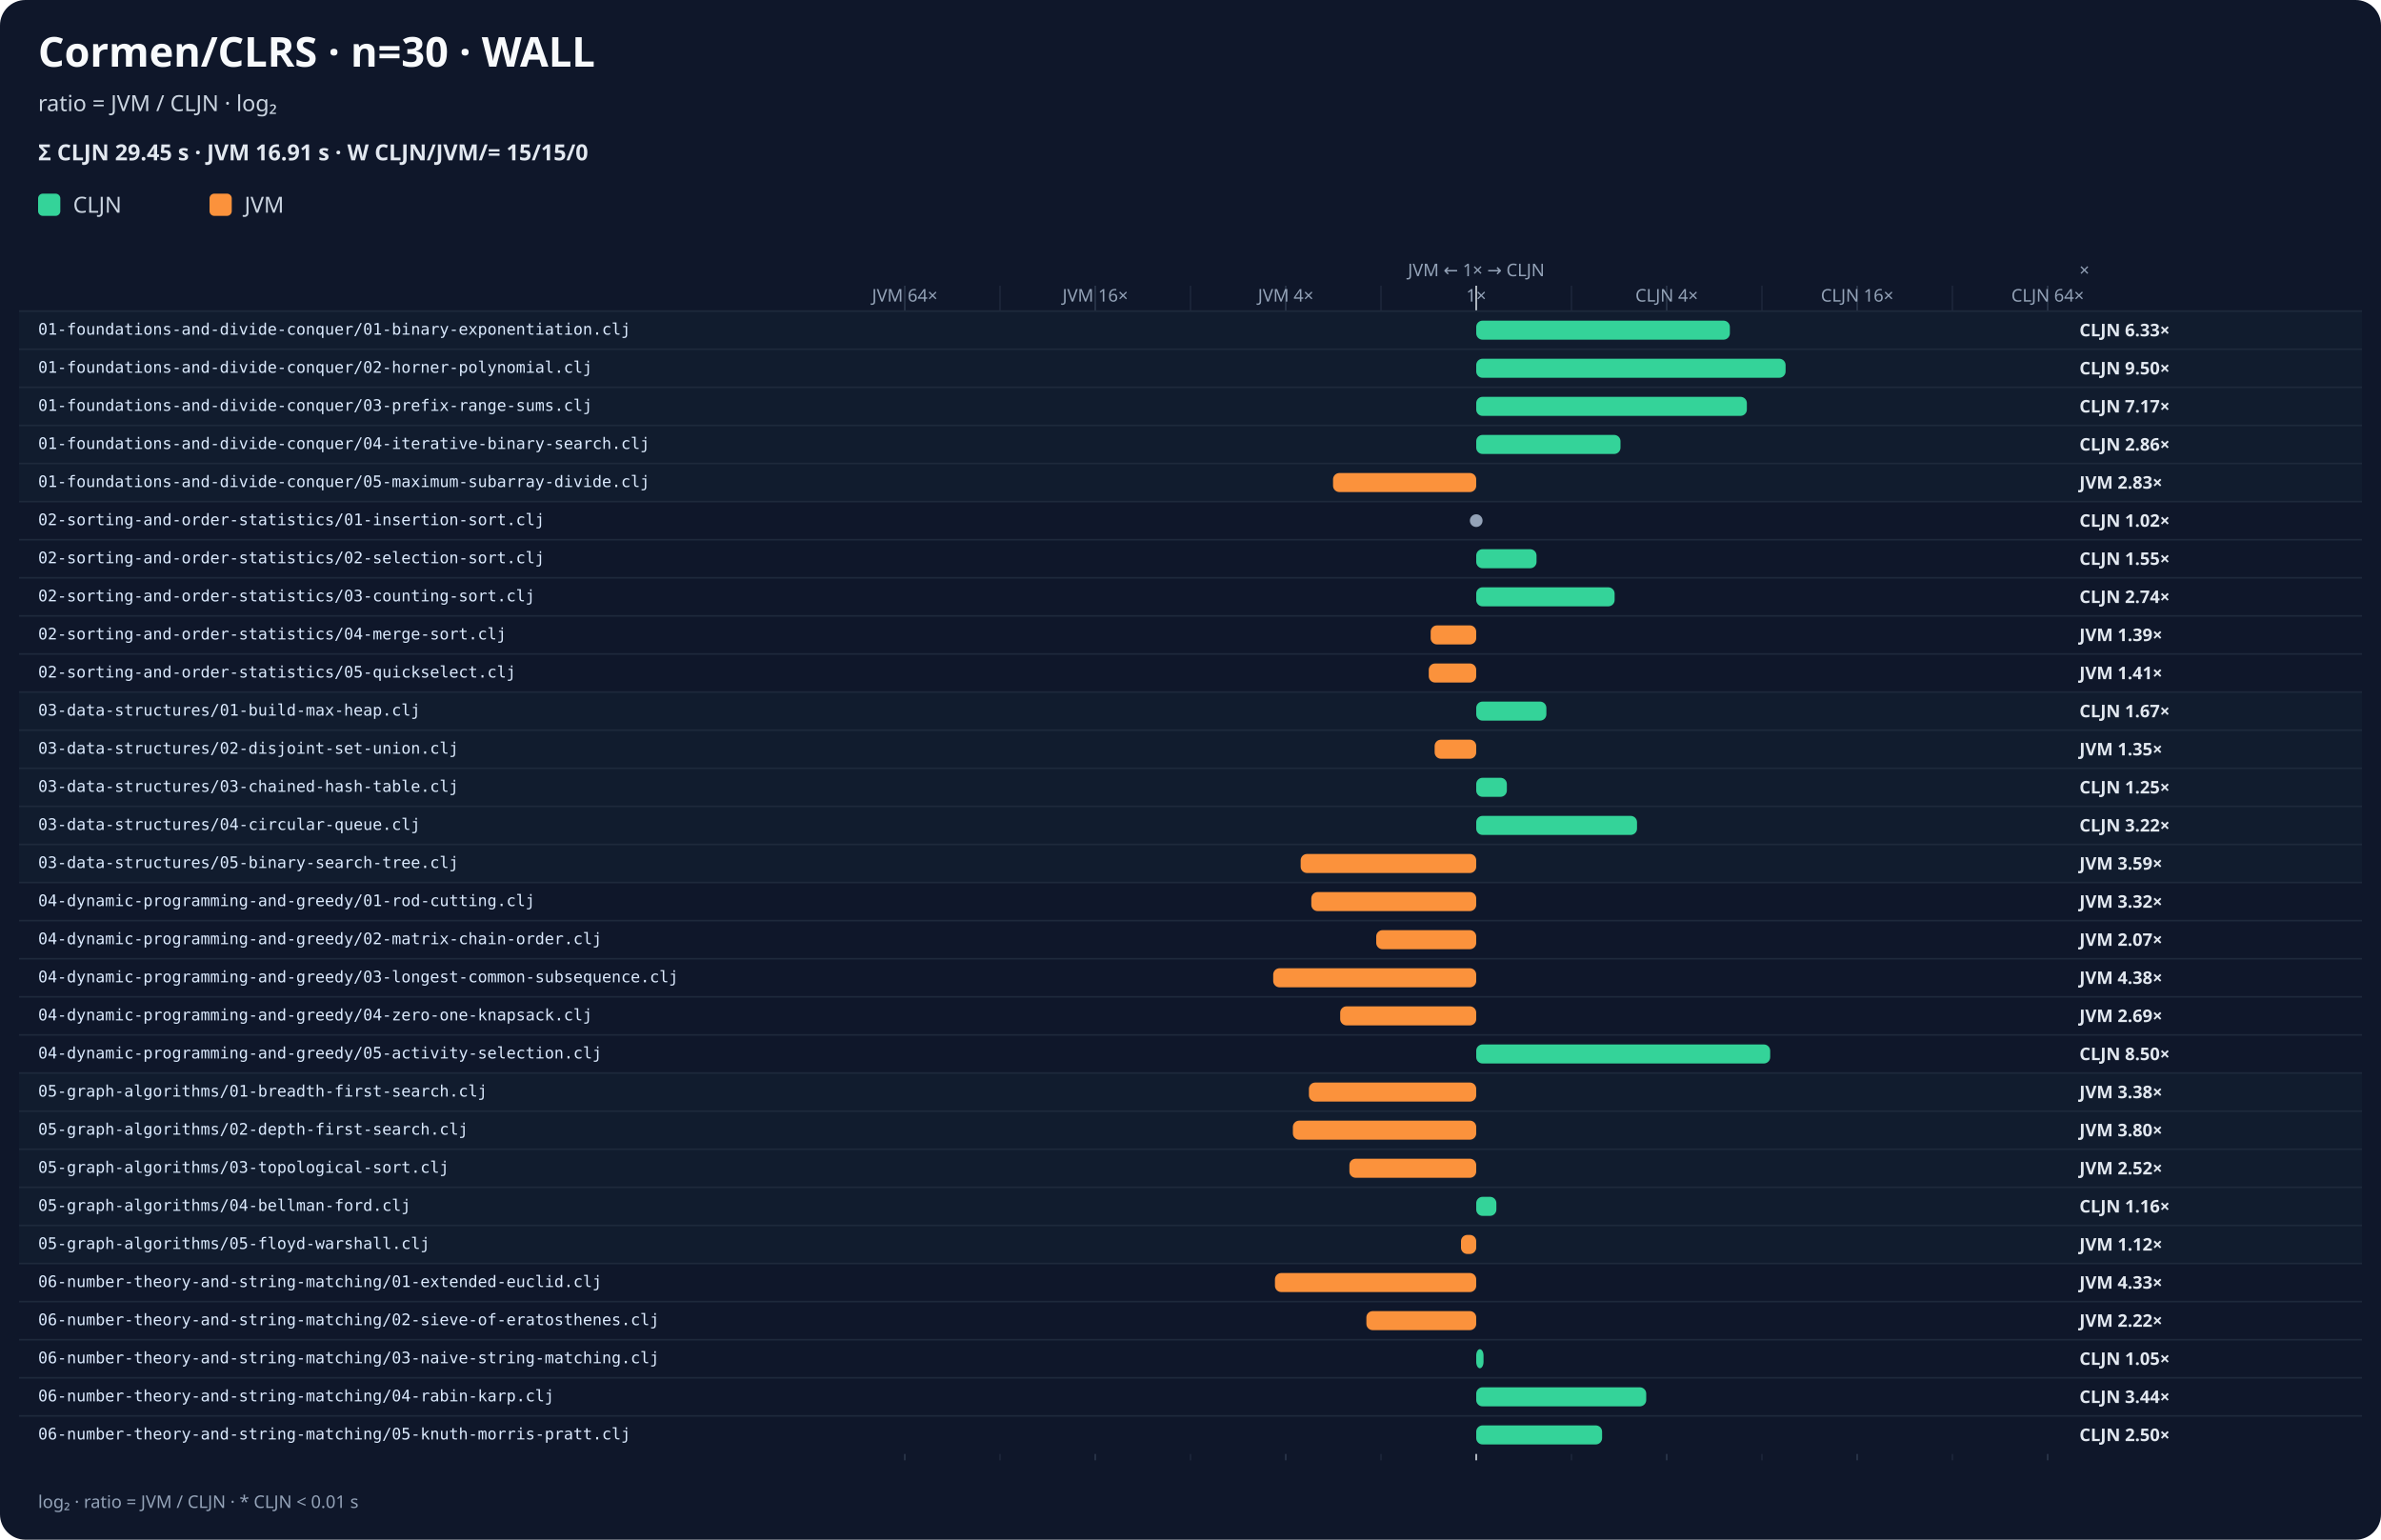
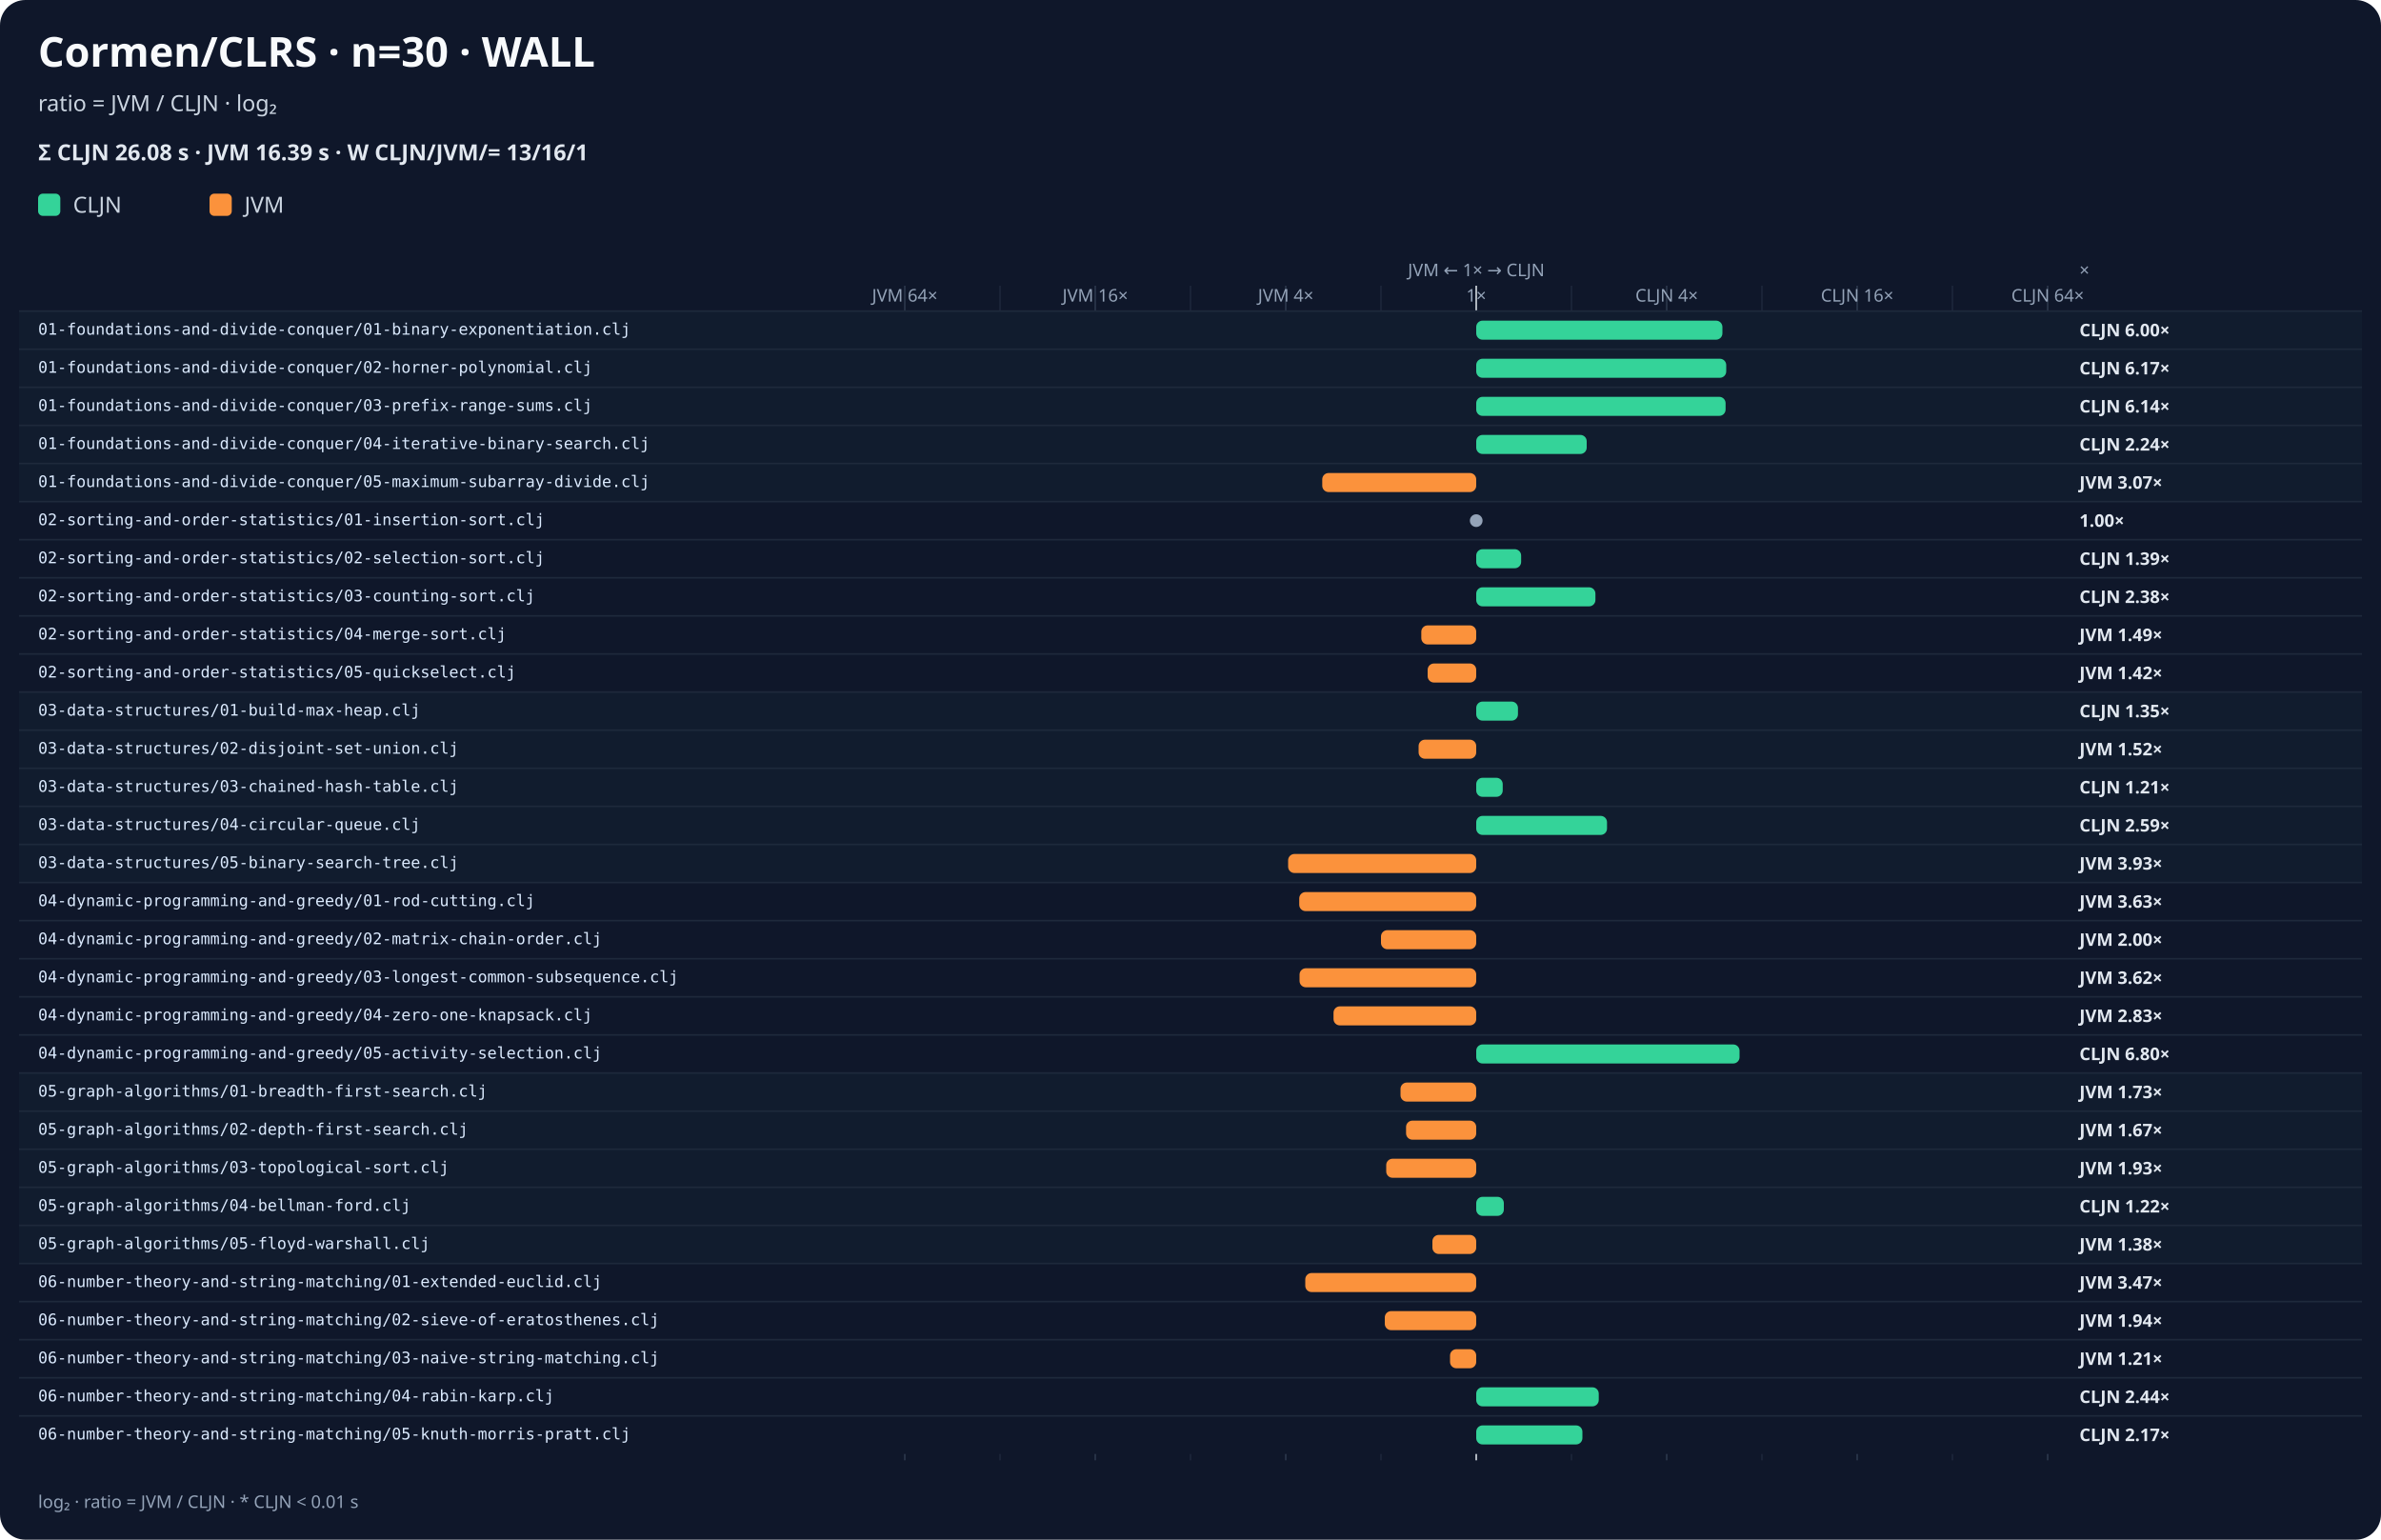
<svg xmlns="http://www.w3.org/2000/svg" width="1500" height="970" viewBox="0 0 1500 970" role="img" aria-labelledby="chart-title chart-desc">
  <style>
.title { fill: #f8fafc; font: 700 26px system-ui, sans-serif; }
.subtitle { fill: #cbd5e1; font: 14px system-ui, sans-serif; }
.summary { fill: #e2e8f0; font: 600 14px system-ui, sans-serif; }
.label { fill: #dbeafe; font: 10px ui-monospace, SFMono-Regular, Consolas, monospace; }
.value { fill: #e2e8f0; font: 600 11px system-ui, sans-serif; }
.axis { fill: #94a3b8; font: 11px system-ui, sans-serif; }
.footer { fill: #94a3b8; font: 11px system-ui, sans-serif; }
</style>
  <rect width="1500" height="970" rx="16" fill="#0f172a" />
  <text x="24" y="42" class="title">Cormen/CLRS · n=30 · WALL</text>
  <text x="24" y="70" class="subtitle">ratio = JVM / CLJN · log₂</text>
-   <text x="24" y="101" class="summary">Σ CLJN 29.45 s · JVM 16.91 s · W CLJN/JVM/= 15/15/0</text>
+   <text x="24" y="101" class="summary">Σ CLJN 26.08 s · JVM 16.39 s · W CLJN/JVM/= 13/16/1</text>
  <rect x="24" y="122" width="14" height="14" rx="3" fill="#34d399" />
  <text x="46" y="134" class="subtitle">CLJN</text>
  <rect x="132" y="122" width="14" height="14" rx="3" fill="#fb923c" />
  <text x="154" y="134" class="subtitle">JVM</text>
  <text x="930" y="174" class="axis" text-anchor="middle">JVM ← 1× → CLJN</text>
  <text x="1310" y="174" class="axis">×</text>
  <line x1="570.0" y1="180" x2="570.0" y2="920" stroke="#334155" opacity="0.75" />
  <text x="570.0" y="190" class="axis" text-anchor="middle">JVM 64×</text>
  <line x1="630.0" y1="180" x2="630.0" y2="920" stroke="#334155" opacity="0.35" />
  <line x1="690.0" y1="180" x2="690.0" y2="920" stroke="#334155" opacity="0.75" />
  <text x="690.0" y="190" class="axis" text-anchor="middle">JVM 16×</text>
  <line x1="750.0" y1="180" x2="750.0" y2="920" stroke="#334155" opacity="0.35" />
  <line x1="810.0" y1="180" x2="810.0" y2="920" stroke="#334155" opacity="0.75" />
  <text x="810.0" y="190" class="axis" text-anchor="middle">JVM 4×</text>
  <line x1="870.0" y1="180" x2="870.0" y2="920" stroke="#334155" opacity="0.35" />
  <line x1="930.0" y1="180" x2="930.0" y2="920" stroke="#e2e8f0" opacity="0.90" />
  <text x="930.0" y="190" class="axis" text-anchor="middle">1×</text>
  <line x1="990.0" y1="180" x2="990.0" y2="920" stroke="#334155" opacity="0.35" />
  <line x1="1050.0" y1="180" x2="1050.0" y2="920" stroke="#334155" opacity="0.75" />
  <text x="1050.0" y="190" class="axis" text-anchor="middle">CLJN 4×</text>
  <line x1="1110.0" y1="180" x2="1110.0" y2="920" stroke="#334155" opacity="0.35" />
  <line x1="1170.0" y1="180" x2="1170.0" y2="920" stroke="#334155" opacity="0.75" />
  <text x="1170.0" y="190" class="axis" text-anchor="middle">CLJN 16×</text>
  <line x1="1230.0" y1="180" x2="1230.0" y2="920" stroke="#334155" opacity="0.35" />
  <line x1="1290.0" y1="180" x2="1290.0" y2="920" stroke="#334155" opacity="0.75" />
  <text x="1290.0" y="190" class="axis" text-anchor="middle">CLJN 64×</text>
  <rect x="12" y="196" width="1476" height="24" fill="#111c2e" />
  <line x1="12" y1="196" x2="1488" y2="196" stroke="#1e293b" />
  <text x="24" y="208.0" class="label" dominant-baseline="middle">01-foundations-and-divide-conquer/01-binary-exponentiation.clj</text>
-   <rect x="930.0" y="202.0" width="159.8" height="12" rx="4" fill="#34d399" />
-   <text x="1310" y="208.0" class="value" dominant-baseline="middle">CLJN 6.33×</text>
+   <rect x="930.0" y="202.0" width="155.1" height="12" rx="4" fill="#34d399" />
+   <text x="1310" y="208.0" class="value" dominant-baseline="middle">CLJN 6.00×</text>
  <rect x="12" y="220" width="1476" height="24" fill="#111c2e" />
  <line x1="12" y1="220" x2="1488" y2="220" stroke="#1e293b" />
  <text x="24" y="232.0" class="label" dominant-baseline="middle">01-foundations-and-divide-conquer/02-horner-polynomial.clj</text>
-   <rect x="930.0" y="226.0" width="194.9" height="12" rx="4" fill="#34d399" />
-   <text x="1310" y="232.0" class="value" dominant-baseline="middle">CLJN 9.50×</text>
+   <rect x="930.0" y="226.0" width="157.5" height="12" rx="4" fill="#34d399" />
+   <text x="1310" y="232.0" class="value" dominant-baseline="middle">CLJN 6.17×</text>
  <rect x="12" y="244" width="1476" height="24" fill="#111c2e" />
  <line x1="12" y1="244" x2="1488" y2="244" stroke="#1e293b" />
  <text x="24" y="256.0" class="label" dominant-baseline="middle">01-foundations-and-divide-conquer/03-prefix-range-sums.clj</text>
-   <rect x="930.0" y="250.0" width="170.5" height="12" rx="4" fill="#34d399" />
-   <text x="1310" y="256.0" class="value" dominant-baseline="middle">CLJN 7.17×</text>
+   <rect x="930.0" y="250.0" width="157.1" height="12" rx="4" fill="#34d399" />
+   <text x="1310" y="256.0" class="value" dominant-baseline="middle">CLJN 6.14×</text>
  <rect x="12" y="268" width="1476" height="24" fill="#111c2e" />
  <line x1="12" y1="268" x2="1488" y2="268" stroke="#1e293b" />
  <text x="24" y="280.0" class="label" dominant-baseline="middle">01-foundations-and-divide-conquer/04-iterative-binary-search.clj</text>
-   <rect x="930.0" y="274.0" width="90.9" height="12" rx="4" fill="#34d399" />
-   <text x="1310" y="280.0" class="value" dominant-baseline="middle">CLJN 2.86×</text>
+   <rect x="930.0" y="274.0" width="69.6" height="12" rx="4" fill="#34d399" />
+   <text x="1310" y="280.0" class="value" dominant-baseline="middle">CLJN 2.24×</text>
  <rect x="12" y="292" width="1476" height="24" fill="#111c2e" />
  <line x1="12" y1="292" x2="1488" y2="292" stroke="#1e293b" />
  <text x="24" y="304.0" class="label" dominant-baseline="middle">01-foundations-and-divide-conquer/05-maximum-subarray-divide.clj</text>
-   <rect x="839.8" y="298.0" width="90.2" height="12" rx="4" fill="#fb923c" />
-   <text x="1310" y="304.0" class="value" dominant-baseline="middle">JVM 2.83×</text>
+   <rect x="833.0" y="298.0" width="97.0" height="12" rx="4" fill="#fb923c" />
+   <text x="1310" y="304.0" class="value" dominant-baseline="middle">JVM 3.07×</text>
  <rect x="12" y="316" width="1476" height="24" fill="#0f172a" />
  <line x1="12" y1="316" x2="1488" y2="316" stroke="#1e293b" />
  <text x="24" y="328.0" class="label" dominant-baseline="middle">02-sorting-and-order-statistics/01-insertion-sort.clj</text>
  <circle cx="930.0" cy="328.0" r="4" fill="#94a3b8" />
-   <text x="1310" y="328.0" class="value" dominant-baseline="middle">CLJN 1.02×</text>
+   <text x="1310" y="328.0" class="value" dominant-baseline="middle">1.00×</text>
  <rect x="12" y="340" width="1476" height="24" fill="#0f172a" />
  <line x1="12" y1="340" x2="1488" y2="340" stroke="#1e293b" />
  <text x="24" y="352.0" class="label" dominant-baseline="middle">02-sorting-and-order-statistics/02-selection-sort.clj</text>
-   <rect x="930.0" y="346.0" width="38.0" height="12" rx="4" fill="#34d399" />
-   <text x="1310" y="352.0" class="value" dominant-baseline="middle">CLJN 1.55×</text>
+   <rect x="930.0" y="346.0" width="28.3" height="12" rx="4" fill="#34d399" />
+   <text x="1310" y="352.0" class="value" dominant-baseline="middle">CLJN 1.39×</text>
  <rect x="12" y="364" width="1476" height="24" fill="#0f172a" />
  <line x1="12" y1="364" x2="1488" y2="364" stroke="#1e293b" />
  <text x="24" y="376.0" class="label" dominant-baseline="middle">02-sorting-and-order-statistics/03-counting-sort.clj</text>
-   <rect x="930.0" y="370.0" width="87.2" height="12" rx="4" fill="#34d399" />
-   <text x="1310" y="376.0" class="value" dominant-baseline="middle">CLJN 2.74×</text>
+   <rect x="930.0" y="370.0" width="75.1" height="12" rx="4" fill="#34d399" />
+   <text x="1310" y="376.0" class="value" dominant-baseline="middle">CLJN 2.38×</text>
  <rect x="12" y="388" width="1476" height="24" fill="#0f172a" />
  <line x1="12" y1="388" x2="1488" y2="388" stroke="#1e293b" />
  <text x="24" y="400.0" class="label" dominant-baseline="middle">02-sorting-and-order-statistics/04-merge-sort.clj</text>
-   <rect x="901.3" y="394.0" width="28.7" height="12" rx="4" fill="#fb923c" />
-   <text x="1310" y="400.0" class="value" dominant-baseline="middle">JVM 1.39×</text>
+   <rect x="895.4" y="394.0" width="34.6" height="12" rx="4" fill="#fb923c" />
+   <text x="1310" y="400.0" class="value" dominant-baseline="middle">JVM 1.49×</text>
  <rect x="12" y="412" width="1476" height="24" fill="#0f172a" />
  <line x1="12" y1="412" x2="1488" y2="412" stroke="#1e293b" />
  <text x="24" y="424.0" class="label" dominant-baseline="middle">02-sorting-and-order-statistics/05-quickselect.clj</text>
-   <rect x="900.1" y="418.0" width="29.9" height="12" rx="4" fill="#fb923c" />
-   <text x="1310" y="424.0" class="value" dominant-baseline="middle">JVM 1.41×</text>
+   <rect x="899.4" y="418.0" width="30.6" height="12" rx="4" fill="#fb923c" />
+   <text x="1310" y="424.0" class="value" dominant-baseline="middle">JVM 1.42×</text>
  <rect x="12" y="436" width="1476" height="24" fill="#111c2e" />
  <line x1="12" y1="436" x2="1488" y2="436" stroke="#1e293b" />
  <text x="24" y="448.0" class="label" dominant-baseline="middle">03-data-structures/01-build-max-heap.clj</text>
-   <rect x="930.0" y="442.0" width="44.2" height="12" rx="4" fill="#34d399" />
-   <text x="1310" y="448.0" class="value" dominant-baseline="middle">CLJN 1.67×</text>
+   <rect x="930.0" y="442.0" width="26.3" height="12" rx="4" fill="#34d399" />
+   <text x="1310" y="448.0" class="value" dominant-baseline="middle">CLJN 1.35×</text>
  <rect x="12" y="460" width="1476" height="24" fill="#111c2e" />
  <line x1="12" y1="460" x2="1488" y2="460" stroke="#1e293b" />
  <text x="24" y="472.0" class="label" dominant-baseline="middle">03-data-structures/02-disjoint-set-union.clj</text>
-   <rect x="903.8" y="466.0" width="26.2" height="12" rx="4" fill="#fb923c" />
-   <text x="1310" y="472.0" class="value" dominant-baseline="middle">JVM 1.35×</text>
+   <rect x="893.7" y="466.0" width="36.3" height="12" rx="4" fill="#fb923c" />
+   <text x="1310" y="472.0" class="value" dominant-baseline="middle">JVM 1.52×</text>
  <rect x="12" y="484" width="1476" height="24" fill="#111c2e" />
  <line x1="12" y1="484" x2="1488" y2="484" stroke="#1e293b" />
  <text x="24" y="496.0" class="label" dominant-baseline="middle">03-data-structures/03-chained-hash-table.clj</text>
-   <rect x="930.0" y="490.0" width="19.3" height="12" rx="4" fill="#34d399" />
-   <text x="1310" y="496.0" class="value" dominant-baseline="middle">CLJN 1.25×</text>
+   <rect x="930.0" y="490.0" width="16.7" height="12" rx="4" fill="#34d399" />
+   <text x="1310" y="496.0" class="value" dominant-baseline="middle">CLJN 1.21×</text>
  <rect x="12" y="508" width="1476" height="24" fill="#111c2e" />
  <line x1="12" y1="508" x2="1488" y2="508" stroke="#1e293b" />
  <text x="24" y="520.0" class="label" dominant-baseline="middle">03-data-structures/04-circular-queue.clj</text>
-   <rect x="930.0" y="514.0" width="101.3" height="12" rx="4" fill="#34d399" />
-   <text x="1310" y="520.0" class="value" dominant-baseline="middle">CLJN 3.22×</text>
+   <rect x="930.0" y="514.0" width="82.4" height="12" rx="4" fill="#34d399" />
+   <text x="1310" y="520.0" class="value" dominant-baseline="middle">CLJN 2.59×</text>
  <rect x="12" y="532" width="1476" height="24" fill="#111c2e" />
  <line x1="12" y1="532" x2="1488" y2="532" stroke="#1e293b" />
  <text x="24" y="544.0" class="label" dominant-baseline="middle">03-data-structures/05-binary-search-tree.clj</text>
-   <rect x="819.4" y="538.0" width="110.6" height="12" rx="4" fill="#fb923c" />
-   <text x="1310" y="544.0" class="value" dominant-baseline="middle">JVM 3.59×</text>
+   <rect x="811.5" y="538.0" width="118.5" height="12" rx="4" fill="#fb923c" />
+   <text x="1310" y="544.0" class="value" dominant-baseline="middle">JVM 3.93×</text>
  <rect x="12" y="556" width="1476" height="24" fill="#0f172a" />
  <line x1="12" y1="556" x2="1488" y2="556" stroke="#1e293b" />
  <text x="24" y="568.0" class="label" dominant-baseline="middle">04-dynamic-programming-and-greedy/01-rod-cutting.clj</text>
-   <rect x="826.1" y="562.0" width="103.9" height="12" rx="4" fill="#fb923c" />
-   <text x="1310" y="568.0" class="value" dominant-baseline="middle">JVM 3.32×</text>
+   <rect x="818.5" y="562.0" width="111.5" height="12" rx="4" fill="#fb923c" />
+   <text x="1310" y="568.0" class="value" dominant-baseline="middle">JVM 3.63×</text>
  <rect x="12" y="580" width="1476" height="24" fill="#0f172a" />
  <line x1="12" y1="580" x2="1488" y2="580" stroke="#1e293b" />
  <text x="24" y="592.0" class="label" dominant-baseline="middle">04-dynamic-programming-and-greedy/02-matrix-chain-order.clj</text>
-   <rect x="867.0" y="586.0" width="63.0" height="12" rx="4" fill="#fb923c" />
-   <text x="1310" y="592.0" class="value" dominant-baseline="middle">JVM 2.07×</text>
+   <rect x="870.0" y="586.0" width="60.0" height="12" rx="4" fill="#fb923c" />
+   <text x="1310" y="592.0" class="value" dominant-baseline="middle">JVM 2.00×</text>
  <rect x="12" y="604" width="1476" height="24" fill="#0f172a" />
  <line x1="12" y1="604" x2="1488" y2="604" stroke="#1e293b" />
  <text x="24" y="616.0" class="label" dominant-baseline="middle">04-dynamic-programming-and-greedy/03-longest-common-subsequence.clj</text>
-   <rect x="802.1" y="610.0" width="127.9" height="12" rx="4" fill="#fb923c" />
-   <text x="1310" y="616.0" class="value" dominant-baseline="middle">JVM 4.38×</text>
+   <rect x="818.7" y="610.0" width="111.3" height="12" rx="4" fill="#fb923c" />
+   <text x="1310" y="616.0" class="value" dominant-baseline="middle">JVM 3.62×</text>
  <rect x="12" y="628" width="1476" height="24" fill="#0f172a" />
  <line x1="12" y1="628" x2="1488" y2="628" stroke="#1e293b" />
  <text x="24" y="640.0" class="label" dominant-baseline="middle">04-dynamic-programming-and-greedy/04-zero-one-knapsack.clj</text>
-   <rect x="844.3" y="634.0" width="85.7" height="12" rx="4" fill="#fb923c" />
-   <text x="1310" y="640.0" class="value" dominant-baseline="middle">JVM 2.69×</text>
+   <rect x="840.1" y="634.0" width="89.9" height="12" rx="4" fill="#fb923c" />
+   <text x="1310" y="640.0" class="value" dominant-baseline="middle">JVM 2.83×</text>
  <rect x="12" y="652" width="1476" height="24" fill="#0f172a" />
  <line x1="12" y1="652" x2="1488" y2="652" stroke="#1e293b" />
  <text x="24" y="664.0" class="label" dominant-baseline="middle">04-dynamic-programming-and-greedy/05-activity-selection.clj</text>
-   <rect x="930.0" y="658.0" width="185.2" height="12" rx="4" fill="#34d399" />
-   <text x="1310" y="664.0" class="value" dominant-baseline="middle">CLJN 8.50×</text>
+   <rect x="930.0" y="658.0" width="165.9" height="12" rx="4" fill="#34d399" />
+   <text x="1310" y="664.0" class="value" dominant-baseline="middle">CLJN 6.80×</text>
  <rect x="12" y="676" width="1476" height="24" fill="#111c2e" />
  <line x1="12" y1="676" x2="1488" y2="676" stroke="#1e293b" />
  <text x="24" y="688.0" class="label" dominant-baseline="middle">05-graph-algorithms/01-breadth-first-search.clj</text>
-   <rect x="824.6" y="682.0" width="105.4" height="12" rx="4" fill="#fb923c" />
-   <text x="1310" y="688.0" class="value" dominant-baseline="middle">JVM 3.38×</text>
+   <rect x="882.3" y="682.0" width="47.7" height="12" rx="4" fill="#fb923c" />
+   <text x="1310" y="688.0" class="value" dominant-baseline="middle">JVM 1.73×</text>
  <rect x="12" y="700" width="1476" height="24" fill="#111c2e" />
  <line x1="12" y1="700" x2="1488" y2="700" stroke="#1e293b" />
  <text x="24" y="712.0" class="label" dominant-baseline="middle">05-graph-algorithms/02-depth-first-search.clj</text>
-   <rect x="814.5" y="706.0" width="115.5" height="12" rx="4" fill="#fb923c" />
-   <text x="1310" y="712.0" class="value" dominant-baseline="middle">JVM 3.80×</text>
+   <rect x="885.8" y="706.0" width="44.2" height="12" rx="4" fill="#fb923c" />
+   <text x="1310" y="712.0" class="value" dominant-baseline="middle">JVM 1.67×</text>
  <rect x="12" y="724" width="1476" height="24" fill="#111c2e" />
  <line x1="12" y1="724" x2="1488" y2="724" stroke="#1e293b" />
  <text x="24" y="736.0" class="label" dominant-baseline="middle">05-graph-algorithms/03-topological-sort.clj</text>
-   <rect x="850.1" y="730.0" width="79.9" height="12" rx="4" fill="#fb923c" />
-   <text x="1310" y="736.0" class="value" dominant-baseline="middle">JVM 2.52×</text>
+   <rect x="873.3" y="730.0" width="56.7" height="12" rx="4" fill="#fb923c" />
+   <text x="1310" y="736.0" class="value" dominant-baseline="middle">JVM 1.93×</text>
  <rect x="12" y="748" width="1476" height="24" fill="#111c2e" />
  <line x1="12" y1="748" x2="1488" y2="748" stroke="#1e293b" />
  <text x="24" y="760.0" class="label" dominant-baseline="middle">05-graph-algorithms/04-bellman-ford.clj</text>
-   <rect x="930.0" y="754.0" width="12.7" height="12" rx="4" fill="#34d399" />
-   <text x="1310" y="760.0" class="value" dominant-baseline="middle">CLJN 1.16×</text>
+   <rect x="930.0" y="754.0" width="17.4" height="12" rx="4" fill="#34d399" />
+   <text x="1310" y="760.0" class="value" dominant-baseline="middle">CLJN 1.22×</text>
  <rect x="12" y="772" width="1476" height="24" fill="#111c2e" />
  <line x1="12" y1="772" x2="1488" y2="772" stroke="#1e293b" />
  <text x="24" y="784.0" class="label" dominant-baseline="middle">05-graph-algorithms/05-floyd-warshall.clj</text>
-   <rect x="920.4" y="778.0" width="9.6" height="12" rx="4" fill="#fb923c" />
-   <text x="1310" y="784.0" class="value" dominant-baseline="middle">JVM 1.12×</text>
+   <rect x="902.4" y="778.0" width="27.6" height="12" rx="4" fill="#fb923c" />
+   <text x="1310" y="784.0" class="value" dominant-baseline="middle">JVM 1.38×</text>
  <rect x="12" y="796" width="1476" height="24" fill="#0f172a" />
  <line x1="12" y1="796" x2="1488" y2="796" stroke="#1e293b" />
  <text x="24" y="808.0" class="label" dominant-baseline="middle">06-number-theory-and-string-matching/01-extended-euclid.clj</text>
-   <rect x="803.2" y="802.0" width="126.8" height="12" rx="4" fill="#fb923c" />
-   <text x="1310" y="808.0" class="value" dominant-baseline="middle">JVM 4.33×</text>
+   <rect x="822.3" y="802.0" width="107.7" height="12" rx="4" fill="#fb923c" />
+   <text x="1310" y="808.0" class="value" dominant-baseline="middle">JVM 3.47×</text>
  <rect x="12" y="820" width="1476" height="24" fill="#0f172a" />
  <line x1="12" y1="820" x2="1488" y2="820" stroke="#1e293b" />
  <text x="24" y="832.0" class="label" dominant-baseline="middle">06-number-theory-and-string-matching/02-sieve-of-eratosthenes.clj</text>
-   <rect x="860.8" y="826.0" width="69.2" height="12" rx="4" fill="#fb923c" />
-   <text x="1310" y="832.0" class="value" dominant-baseline="middle">JVM 2.22×</text>
+   <rect x="872.4" y="826.0" width="57.6" height="12" rx="4" fill="#fb923c" />
+   <text x="1310" y="832.0" class="value" dominant-baseline="middle">JVM 1.94×</text>
  <rect x="12" y="844" width="1476" height="24" fill="#0f172a" />
  <line x1="12" y1="844" x2="1488" y2="844" stroke="#1e293b" />
  <text x="24" y="856.0" class="label" dominant-baseline="middle">06-number-theory-and-string-matching/03-naive-string-matching.clj</text>
-   <rect x="930.0" y="850.0" width="4.6" height="12" rx="4" fill="#34d399" />
-   <text x="1310" y="856.0" class="value" dominant-baseline="middle">CLJN 1.05×</text>
+   <rect x="913.5" y="850.0" width="16.5" height="12" rx="4" fill="#fb923c" />
+   <text x="1310" y="856.0" class="value" dominant-baseline="middle">JVM 1.21×</text>
  <rect x="12" y="868" width="1476" height="24" fill="#0f172a" />
  <line x1="12" y1="868" x2="1488" y2="868" stroke="#1e293b" />
  <text x="24" y="880.0" class="label" dominant-baseline="middle">06-number-theory-and-string-matching/04-rabin-karp.clj</text>
-   <rect x="930.0" y="874.0" width="107.1" height="12" rx="4" fill="#34d399" />
-   <text x="1310" y="880.0" class="value" dominant-baseline="middle">CLJN 3.44×</text>
+   <rect x="930.0" y="874.0" width="77.2" height="12" rx="4" fill="#34d399" />
+   <text x="1310" y="880.0" class="value" dominant-baseline="middle">CLJN 2.44×</text>
  <rect x="12" y="892" width="1476" height="24" fill="#0f172a" />
  <line x1="12" y1="892" x2="1488" y2="892" stroke="#1e293b" />
  <text x="24" y="904.0" class="label" dominant-baseline="middle">06-number-theory-and-string-matching/05-knuth-morris-pratt.clj</text>
-   <rect x="930.0" y="898.0" width="79.3" height="12" rx="4" fill="#34d399" />
-   <text x="1310" y="904.0" class="value" dominant-baseline="middle">CLJN 2.50×</text>
+   <rect x="930.0" y="898.0" width="66.9" height="12" rx="4" fill="#34d399" />
+   <text x="1310" y="904.0" class="value" dominant-baseline="middle">CLJN 2.17×</text>
  <text x="24" y="950" class="footer">log₂ · ratio = JVM / CLJN · * CLJN &lt; 0.01 s</text>
</svg>
